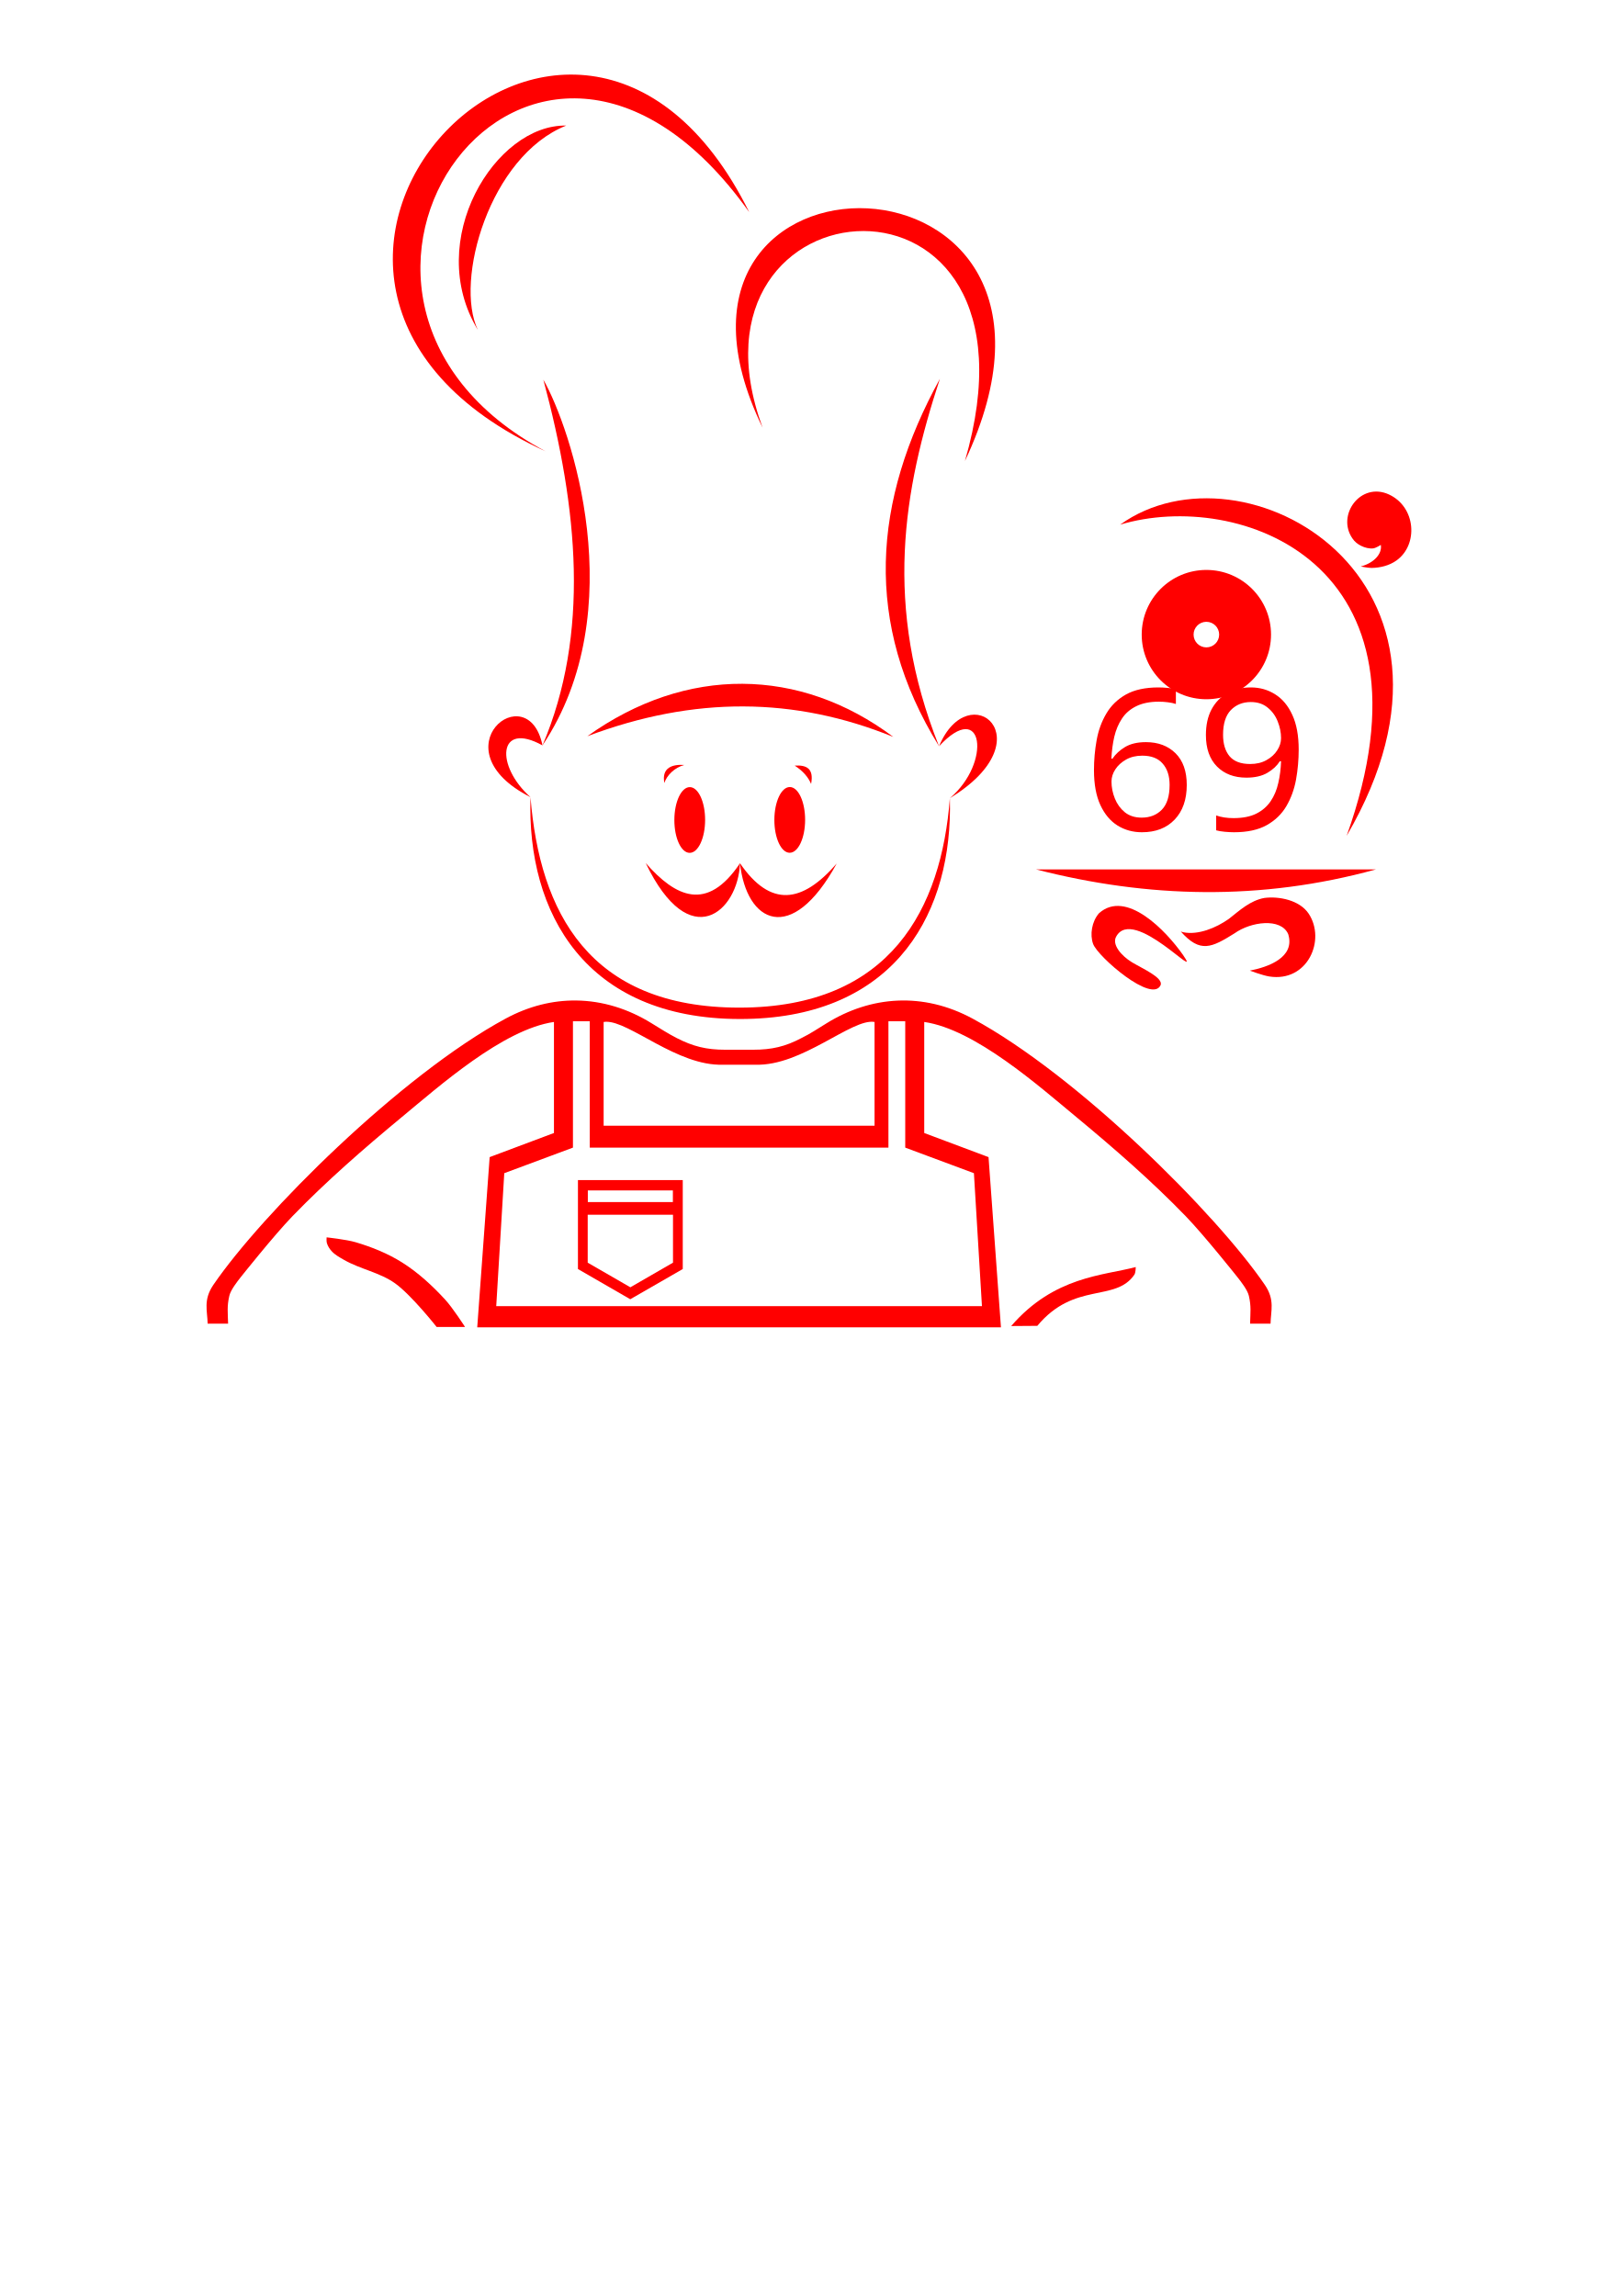
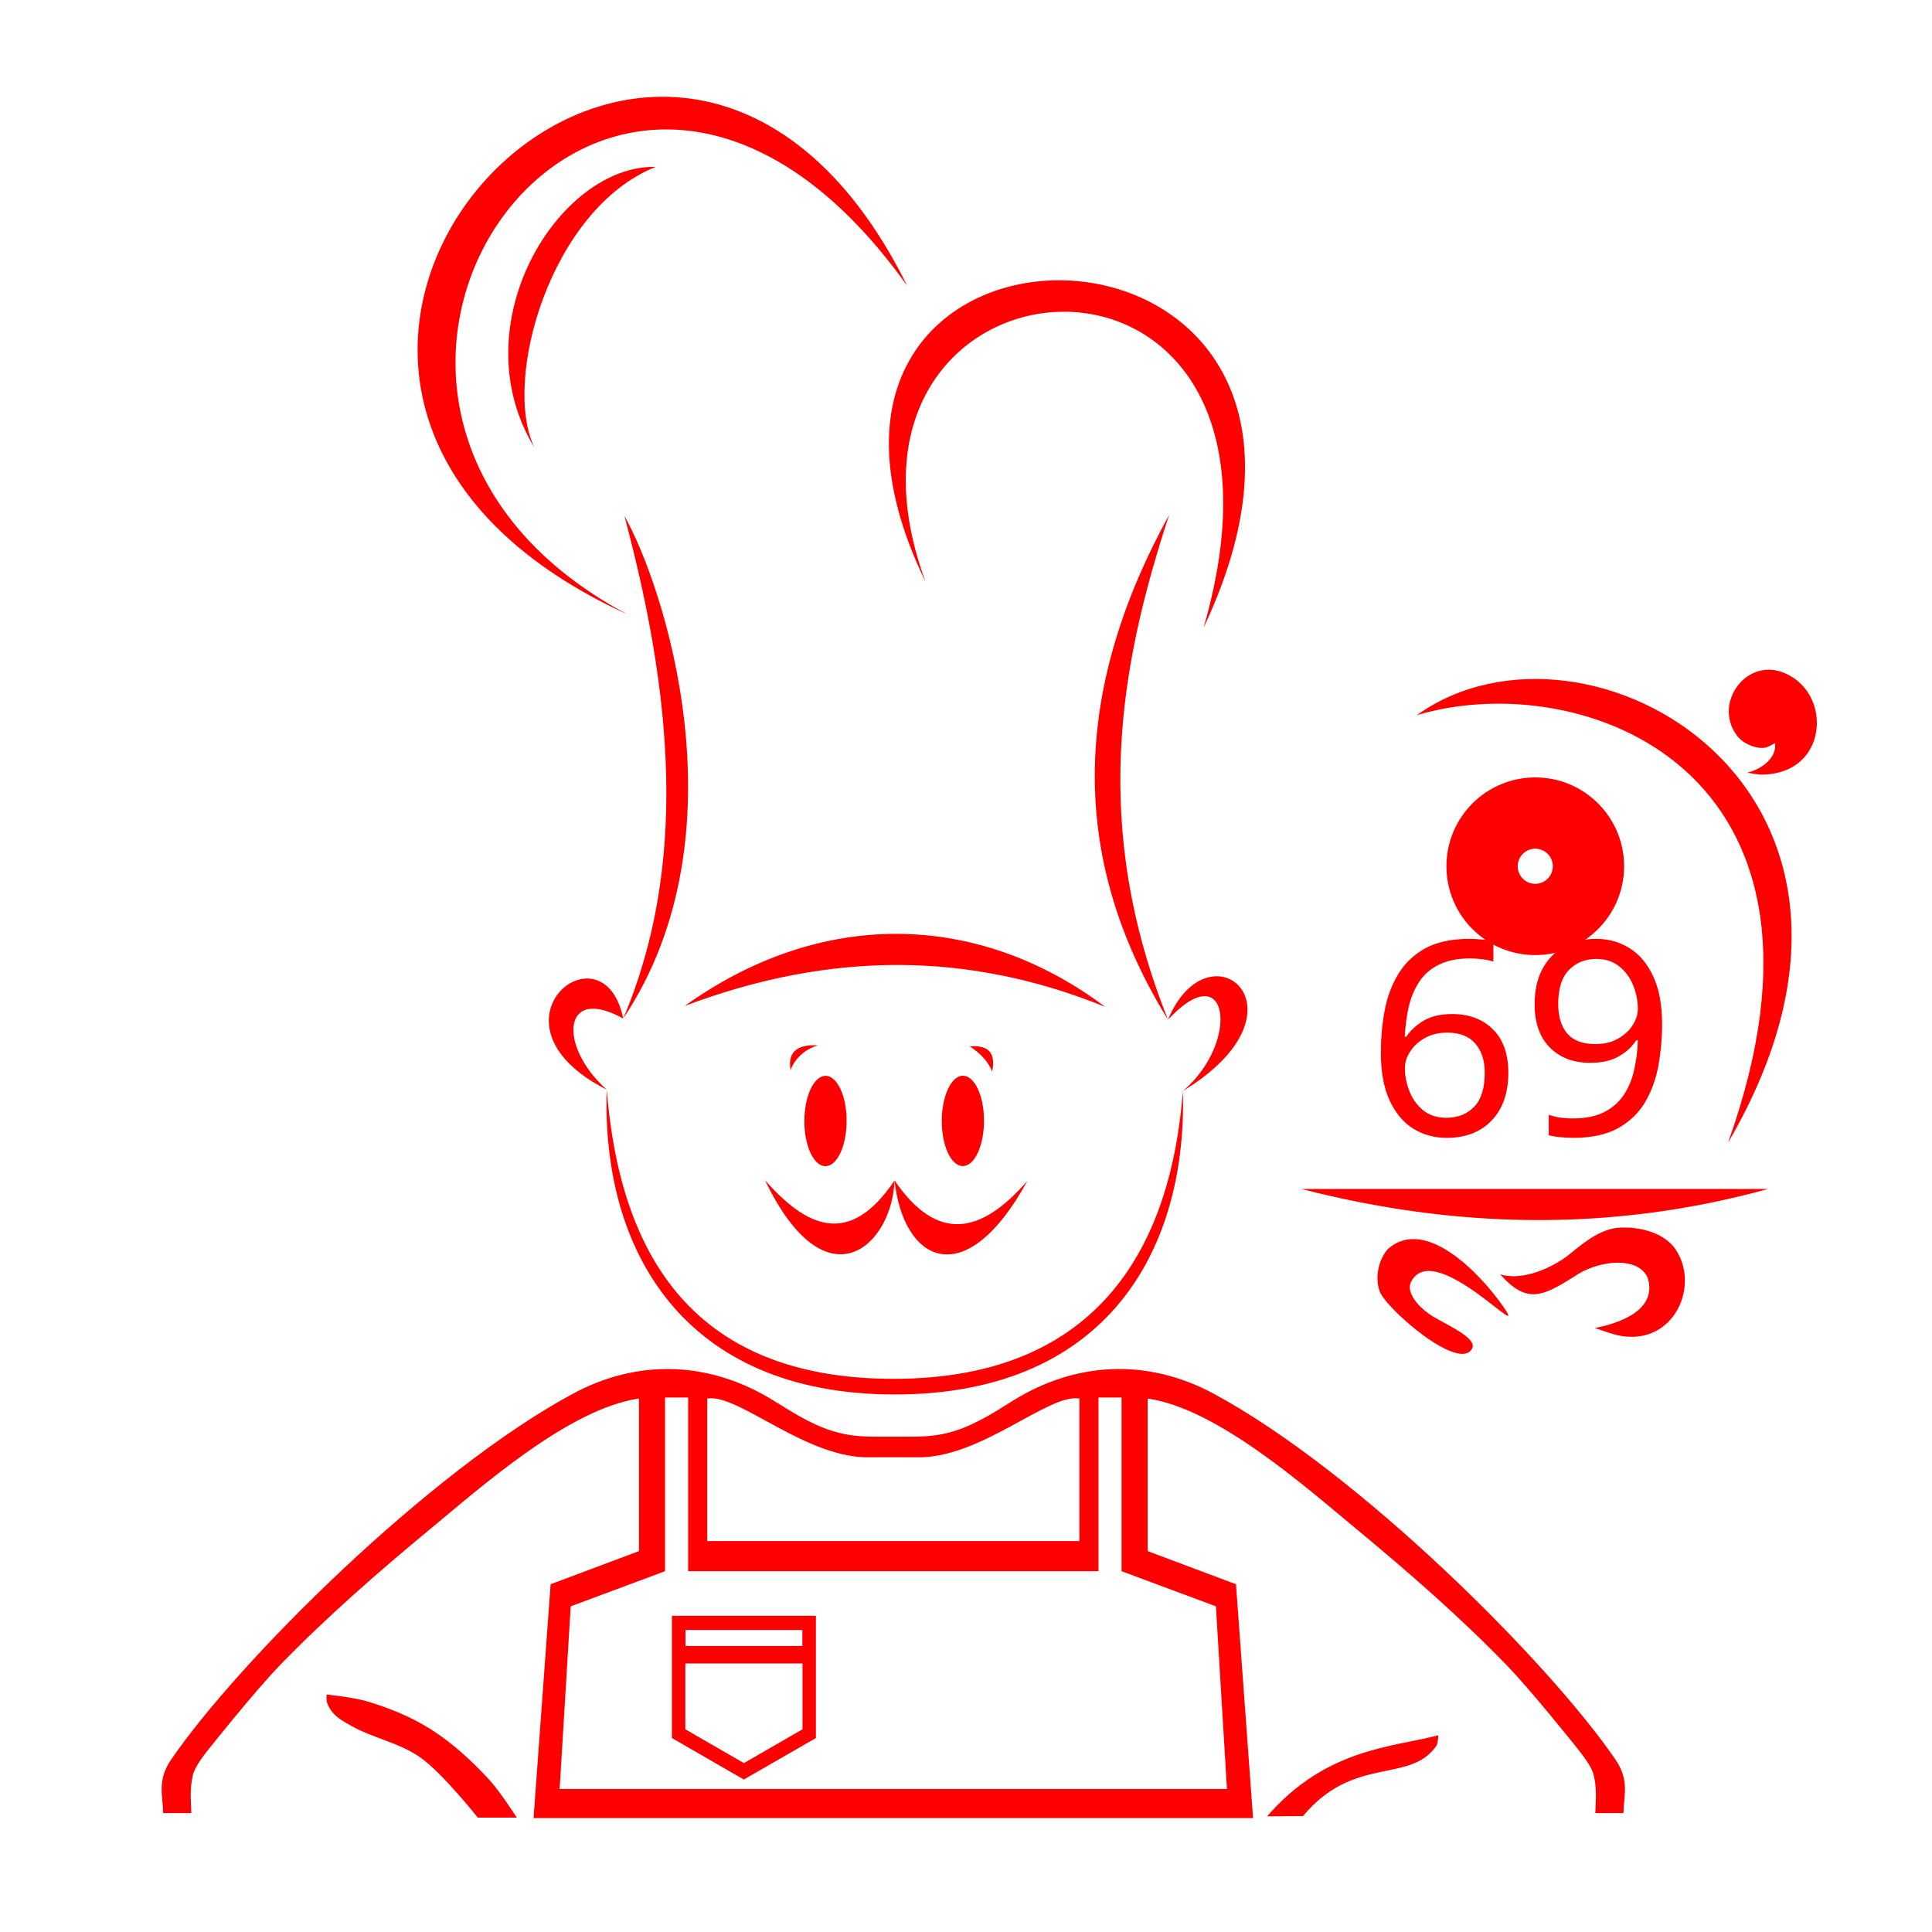
- <svg xmlns="http://www.w3.org/2000/svg" width="210mm" height="297mm" viewBox="0 0 210 297" version="1.1" id="svg8">
+ <svg xmlns="http://www.w3.org/2000/svg" width="256mm" height="256mm" viewBox="0 0 256 256" version="1.1" id="svg8">
  <defs id="defs2" />
  <g style="display:inline" id="g1322">
-     <g transform="translate(-200.4063,3.042804)" id="g1270" style="fill:#ff0000;stroke-width:0.4;stroke-miterlimit:4;stroke-dasharray:none">
+     <g transform="matrix(1.407525,0,0,1.407525,-298.2545,3.526223)" id="g1270" style="fill:#ff0000;stroke-width:0.4;stroke-miterlimit:4;stroke-dasharray:none">
      <text xml:space="preserve" style="font-style:normal;font-variant:normal;font-weight:normal;font-stretch:normal;font-size:25.526px;line-height:1.25;font-family:'Cooper Black';-inkscape-font-specification:'Cooper Black, ';fill:#ff0000;fill-opacity:1;stroke:none;stroke-width:0.4;stroke-miterlimit:4;stroke-dasharray:none;stroke-opacity:1" x="340.49" y="104.364" id="text1256">
-         <tspan id="tspan1254" x="340.49" y="104.364" style="font-style:normal;font-variant:normal;font-weight:normal;font-stretch:normal;font-family:'Cooper Black';-inkscape-font-specification:'Cooper Black, ';fill:#ff0000;fill-opacity:1;stroke:none;stroke-width:0.4;stroke-miterlimit:4;stroke-dasharray:none;stroke-opacity:1">69</tspan>
+         <tspan id="tspan1254" x="340.49" y="104.364" style="font-style:normal;font-variant:normal;font-weight:normal;font-stretch:normal;font-family:'Cooper*';-inkscape-font-specification:'Cooper*';fill:#ff0000;fill-opacity:1;stroke:none;stroke-width:0.4;stroke-miterlimit:4;stroke-dasharray:none;stroke-opacity:1">69</tspan>
      </text>
      <path id="path1258" style="fill:#ff0000;fill-opacity:1;stroke:none;stroke-width:0.4;stroke-miterlimit:4;stroke-dasharray:none;stroke-opacity:1" d="m 356.429,70.682 a 8.363,8.363 0 0 0 -8.361,8.363 8.363,8.363 0 0 0 8.363,8.362 8.363,8.363 0 0 0 8.363,-8.362 8.363,8.363 0 0 0 -8.363,-8.363 8.363,8.363 0 0 0 -0.002,0 z m -0.037,6.709 a 1.654,1.654 0 0 1 0.039,0 1.654,1.654 0 0 1 1.654,1.654 1.654,1.654 0 0 1 -1.654,1.654 1.654,1.654 0 0 1 -1.654,-1.654 1.654,1.654 0 0 1 1.615,-1.654 z" />
      <path style="fill:#ff0000;fill-opacity:1;stroke:none;stroke-width:0.4;stroke-linecap:butt;stroke-linejoin:miter;stroke-miterlimit:4;stroke-dasharray:none;stroke-opacity:1" d="m 334.414,109.424 c 14.408,3.704 29.028,4.104 43.94,0 z" id="path1260" />
      <path style="fill:#ff0000;fill-opacity:1;stroke:none;stroke-width:0.4;stroke-linecap:butt;stroke-linejoin:miter;stroke-miterlimit:4;stroke-dasharray:none;stroke-opacity:1" d="m 353.408,120.48 c -2.206,-3.148 -7.359,-8.527 -10.867,-5.386 -0.931,1.071 -1.197,2.769 -0.756,3.969 0.61,1.662 7.697,7.804 8.743,5.291 0.277,-0.958 -2.337,-2.09 -3.734,-2.929 -1.372,-0.844 -2.585,-2.268 -2.041,-3.288 2.2,-4.13 11.323,6.225 8.656,2.343 z" id="path1262" />
      <path style="fill:#ff0000;fill-opacity:1;stroke:none;stroke-width:0.4;stroke-linecap:butt;stroke-linejoin:miter;stroke-miterlimit:4;stroke-dasharray:none;stroke-opacity:1" d="m 353.124,117.456 c 2.516,2.835 3.987,2.08 6.945,0.236 2.113,-1.518 6.006,-2.041 6.945,0.095 0.94,3.03 -2.625,4.272 -4.961,4.725 0,0 1.643,0.618 2.504,0.756 4.962,0.789 7.37,-4.715 5.103,-8.126 -1.162,-1.75 -3.832,-2.273 -5.717,-2.032 -1.846,0.329 -3.256,1.652 -4.583,2.693 -1.699,1.212 -4.012,2.13 -5.906,1.748 -0.111,-0.027 -0.331,-0.095 -0.331,-0.095 z" id="path1264" />
      <path style="fill:#ff0000;fill-opacity:1;stroke:none;stroke-width:0.4;stroke-linecap:butt;stroke-linejoin:miter;stroke-miterlimit:4;stroke-dasharray:none;stroke-opacity:1" d="M 345.281,64.823 C 361.197,53.376 394.035,71.752 374.574,105.077 387.307,69.583 360.52,60.238 345.281,64.823 Z" id="path1266" />
      <path style="fill:#ff0000;fill-opacity:1;stroke:none;stroke-width:0.4;stroke-linecap:butt;stroke-linejoin:miter;stroke-miterlimit:4;stroke-dasharray:none;stroke-opacity:1" d="m 378.992,67.445 c 0,0 -0.631,0.41 -0.992,0.449 -0.528,0.057 -1.082,-0.096 -1.559,-0.331 -0.436,-0.214 -0.844,-0.539 -1.11,-0.945 -2.122,-3.025 1.067,-7.396 4.725,-5.693 3.488,1.624 3.809,6.491 0.969,8.528 -0.948,0.68 -2.129,0.951 -3.213,0.969 -0.477,0.007 -1.417,-0.189 -1.417,-0.189 1.633,-0.418 2.795,-1.584 2.599,-2.788 z" id="path1268" />
    </g>
-     <g id="g958">
+     <g id="g958" transform="matrix(1.407525,0,0,1.407525,-16.17758,-0.7565995)">
      <path id="path1274" style="fill:#ff0000;fill-opacity:1;stroke:none;stroke-width:0.4;stroke-linecap:butt;stroke-linejoin:miter;stroke-miterlimit:4;stroke-dasharray:none;stroke-opacity:1" d="M 115.536,95.324 C 103.456,86.273 88.744,86.083 75.964,95.232 89.793,90.027 102.769,90.138 115.536,95.324 Z" />
      <path style="fill:#ff0000;fill-opacity:1;stroke:none;stroke-width:0.4;stroke-linecap:butt;stroke-linejoin:miter;stroke-miterlimit:4;stroke-dasharray:none;stroke-opacity:1" d="m 102.781,99.037 c 1.492,-0.097 2.512,0.339 2.121,2.367 -0.361,-0.846 -1.004,-1.645 -2.121,-2.367 z" id="path1276" />
      <path id="path1278" style="fill:#ff0000;fill-opacity:1;stroke:none;stroke-width:0.4;stroke-linecap:butt;stroke-linejoin:miter;stroke-miterlimit:4;stroke-dasharray:none;stroke-opacity:1" d="m 122.867,104.65 c 0.003,-0.468 -0.002,-0.937 -0.016,-1.406 -1.088,14.233 -7.616,27.077 -27.183,27.098 -19.525,0.021 -25.866,-12.408 -27.056,-27.225 -0.498,15 7.134,28.668 27.053,28.697 19.296,0.028 27.119,-12.664 27.202,-27.164 z" />
      <path id="path1280" d="m 88.504,98.953 c -1.492,-0.104 -2.962,0.303 -2.58,2.333 0.314,-0.998 1.331,-2.007 2.58,-2.333 z" style="fill:#ff0000;fill-opacity:1;stroke:none;stroke-width:0.4;stroke-linecap:butt;stroke-linejoin:miter;stroke-miterlimit:4;stroke-dasharray:none;stroke-opacity:1" />
      <path style="fill:#ff0000;fill-opacity:1;stroke:none;stroke-width:0.4;stroke-linecap:butt;stroke-linejoin:miter;stroke-miterlimit:4;stroke-dasharray:none;stroke-opacity:1" d="m 121.45,96.532 c 3.857,-9.271 13.914,-0.913 1.402,6.712 5.435,-4.607 4.336,-12.909 -1.402,-6.712 z" id="path1282" />
      <path style="fill:#ff0000;fill-opacity:1;stroke:none;stroke-width:0.4;stroke-linecap:butt;stroke-linejoin:miter;stroke-miterlimit:4;stroke-dasharray:none;stroke-opacity:1" d="m 121.45,96.532 c -9.835,-15.934 -8.557,-31.766 0.111,-47.53 -4.726,14.366 -7.35,29.394 -0.111,47.53 z" id="path1284" />
      <path style="fill:#ff0000;fill-opacity:1;stroke:none;stroke-width:0.4;stroke-linecap:butt;stroke-linejoin:miter;stroke-miterlimit:4;stroke-dasharray:none;stroke-opacity:1" d="M 98.631,55.326 C 79.809,16.533 144.916,17.018 124.796,59.64 136.721,18.611 86.644,22.76 98.631,55.326 Z" id="path1286" />
      <path style="fill:#ff0000;fill-opacity:1;stroke:none;stroke-width:0.4;stroke-linecap:butt;stroke-linejoin:miter;stroke-miterlimit:4;stroke-dasharray:none;stroke-opacity:1" d="M 96.901,27.446 C 68.677,-12.125 33.08,38.405 70.559,58.379 22.623,36.432 74.138,-18.482 96.901,27.446 Z" id="path1288" />
      <path style="fill:#ff0000;fill-opacity:1;stroke:none;stroke-width:0.4;stroke-linecap:butt;stroke-linejoin:miter;stroke-miterlimit:4;stroke-dasharray:none;stroke-opacity:1" d="M 73.224,16.247 C 63.334,20.193 58.739,36.297 61.804,42.68 54.781,31.098 64.097,16.049 73.224,16.247 Z" id="path1290" />
      <path style="fill:#ff0000;fill-opacity:1;stroke:none;stroke-width:0.4;stroke-linecap:butt;stroke-linejoin:miter;stroke-miterlimit:4;stroke-dasharray:none;stroke-opacity:1" d="m 70.164,96.421 c -5.79,-3.209 -6.119,2.64 -1.552,6.697 -12.23,-6.212 -0.326,-15.849 1.552,-6.697 z" id="path1292" />
      <path style="fill:#ff0000;fill-opacity:1;stroke:none;stroke-width:0.4;stroke-linecap:butt;stroke-linejoin:miter;stroke-miterlimit:4;stroke-dasharray:none;stroke-opacity:1" d="m 70.164,96.421 c 11.677,-17.503 3.647,-41.13 0.11,-47.307 4.505,16.764 6.021,32.873 -0.11,47.307 z" id="path1294" />
      <path id="path1296" d="m 108.22,111.697 c -5.868,10.718 -11.691,7.651 -12.513,-0.029 -0.238,6.219 -6.471,11.897 -12.197,-0.029 3.871,4.398 7.927,6.397 12.197,0.029 3.947,5.762 8.033,5.192 12.513,0.029 z" style="fill:#ff0000;fill-opacity:1;stroke:none;stroke-width:0.4;stroke-linecap:butt;stroke-linejoin:miter;stroke-miterlimit:4;stroke-dasharray:none;stroke-opacity:1" />
      <ellipse transform="matrix(-0.00218267,0.9999976,-0.9999969,-0.00249439,0,0)" ry="1.989" rx="4.252" cy="-89.438" cx="105.847" id="ellipse1298" style="fill:#ff0000;fill-opacity:1;stroke:none;stroke-width:0.4;stroke-miterlimit:4;stroke-dasharray:none;stroke-opacity:1" />
      <ellipse style="fill:#ff0000;fill-opacity:1;stroke:none;stroke-width:0.4;stroke-miterlimit:4;stroke-dasharray:none;stroke-opacity:1" id="ellipse1300" cx="105.804" cy="-102.372" rx="4.252" ry="1.989" transform="matrix(-0.00218266,0.9999976,-0.9999969,-0.00249439,0,0)" />
    </g>
-     <g id="g928">
+     <g id="g928" transform="matrix(1.407525,0,0,1.407525,-16.17758,-0.7565995)">
      <g id="g1312" style="fill:#ff0000;fill-opacity:1;stroke:#000000;stroke-width:0.4;stroke-miterlimit:4;stroke-dasharray:none;stroke-opacity:1" transform="translate(-212.8006,-101.2976)">
        <path id="path1310" style="fill:#ff0000;fill-opacity:1;stroke:none;stroke-width:0;stroke-linecap:butt;stroke-linejoin:miter;stroke-miterlimit:4;stroke-dasharray:none;stroke-opacity:1" d="m 281.566,489.145 c -11.401,-0.115 -23.037,2.71 -34.369,8.83 -51.381,27.748 -119.187,95.454 -142.91,130.205 -5.03,7.369 -2.893,12.722 -2.787,18.963 h 10 c -0.135,-5.515 -0.61,-8.418 0.609,-13.65 0.66,-2.83 3.821,-6.89 5.631,-9.164 0,0 16.163,-20.36 25.188,-29.686 16.762,-17.322 35.013,-33.19 53.572,-48.57 17.927,-14.794 49.33,-42.827 74.285,-46.43 v 54.285 l -31.428,11.787 -6.072,83.213 h 135.643 120.357 l -6.07,-83.213 -31.43,-11.787 v -54.285 c 24.955,3.602 56.36,31.636 74.287,46.43 18.559,15.38 36.809,31.248 53.57,48.57 9.024,9.326 25.188,29.686 25.188,29.686 1.81,2.274 4.971,6.334 5.631,9.164 1.219,5.232 0.747,8.135 0.611,13.65 h 10 c 0.105,-6.241 2.243,-11.594 -2.787,-18.963 -23.723,-34.751 -91.531,-102.457 -142.912,-130.205 -24.176,-13.056 -49.732,-11.12 -71.445,2.383 -4.005,2.451 -7.917,5.094 -12.143,7.143 -7.921,4.19 -14.591,5.718 -23.57,5.715 h -13.857 c -8.979,0.003 -15.601,-1.621 -23.572,-5.715 -4.177,-2.145 -8.137,-4.691 -12.143,-7.143 -11.535,-7.173 -24.155,-11.082 -37.076,-11.213 z m -1.496,10.141 h 8.215 v 61.787 h 146 V 499.285 H 442.5 v 61.787 l 33.572,12.5 3.928,65 H 353.285 242.57 l 3.93,-65 33.57,-12.5 z m 16.076,0.25 c 11.502,-0.377 35.046,21.784 57.229,21 h 15.822 c 22.898,0.81 47.246,-22.831 58.303,-20.893 v 50.715 H 295.07 v -50.715 c 0.346,-0.061 0.705,-0.095 1.076,-0.107 z" transform="matrix(0.2645833,0,0,0.2645833,212.8006,101.2976)" />
      </g>
      <path id="path1314" style="fill:#ff0000;fill-opacity:1;stroke:none;stroke-width:0.4;stroke-linecap:butt;stroke-linejoin:miter;stroke-miterlimit:4;stroke-dasharray:none;stroke-opacity:1" d="m 74.748,152.65 v 11.507 l 6.767,3.907 6.789,-3.908 v -11.506 z m 1.278,1.337 h 11 v 1.503 h -11 z m -0.016,3.149 H 87.042 v 6.197 l -5.516,3.185 -5.516,-3.185 z" />
      <path style="fill:#ff0000;fill-opacity:1;stroke:none;stroke-width:0.4;stroke-linecap:butt;stroke-linejoin:miter;stroke-miterlimit:4;stroke-dasharray:none;stroke-opacity:1" d="m 130.78,171.53 3.378,-0.024 c 4.801,-5.781 10.105,-3.005 12.568,-6.638 0.163,-0.284 0.165,-0.969 0.165,-0.969 -4.195,1.116 -10.541,1.183 -16.111,7.63 z" id="path1316" />
      <path style="fill:#ff0000;fill-opacity:1;stroke:none;stroke-width:0.4;stroke-linecap:butt;stroke-linejoin:miter;stroke-miterlimit:4;stroke-dasharray:none;stroke-opacity:1" d="m 60.148,171.651 h -3.675 c 0,0 -3.264,-4.135 -5.379,-5.646 -1.975,-1.41 -4.511,-1.831 -6.615,-3.04 -0.555,-0.319 -1.136,-0.633 -1.57,-1.102 -0.282,-0.304 -0.516,-0.672 -0.635,-1.069 -0.07,-0.235 -0.033,-0.735 -0.033,-0.735 0,0 2.552,0.271 3.775,0.635 2.084,0.619 4.139,1.449 5.98,2.606 2.079,1.307 3.917,3.004 5.579,4.811 0.988,1.074 2.572,3.541 2.572,3.541 z" id="path1318" />
    </g>
  </g>
  <g id="g1562" style="display:none">
    <g id="g1518" transform="translate(-200.4063,3.042804)" style="fill:none;stroke:#000000;stroke-width:0.4;stroke-miterlimit:4;stroke-dasharray:none;stroke-opacity:1">
      <g id="g1516" style="fill:none;stroke:#000000;stroke-width:0.4;stroke-miterlimit:4;stroke-dasharray:none;stroke-opacity:1">
        <text xml:space="preserve" style="font-style:normal;font-variant:normal;font-weight:normal;font-stretch:normal;font-size:25.526px;line-height:1.25;font-family:'Cooper Black';-inkscape-font-specification:'Cooper Black, ';fill:none;fill-opacity:1;stroke:#000000;stroke-width:0.4;stroke-miterlimit:4;stroke-dasharray:none;stroke-opacity:1" x="340.49" y="104.364" id="text1502">
          <tspan id="tspan1500" x="340.49" y="104.364" style="font-style:normal;font-variant:normal;font-weight:normal;font-stretch:normal;font-family:'Cooper Black';-inkscape-font-specification:'Cooper Black, ';fill:none;fill-opacity:1;stroke:#000000;stroke-width:0.4;stroke-miterlimit:4;stroke-dasharray:none;stroke-opacity:1">69</tspan>
        </text>
        <path id="path1504" style="fill:none;fill-opacity:1;stroke:#000000;stroke-width:0.4;stroke-miterlimit:4;stroke-dasharray:none;stroke-opacity:1" d="m 356.429,70.682 a 8.363,8.363 0 0 0 -8.361,8.363 8.363,8.363 0 0 0 8.363,8.362 8.363,8.363 0 0 0 8.363,-8.362 8.363,8.363 0 0 0 -8.363,-8.363 8.363,8.363 0 0 0 -0.002,0 z m -0.037,6.709 a 1.654,1.654 0 0 1 0.039,0 1.654,1.654 0 0 1 1.654,1.654 1.654,1.654 0 0 1 -1.654,1.654 1.654,1.654 0 0 1 -1.654,-1.654 1.654,1.654 0 0 1 1.615,-1.654 z" />
        <path style="fill:none;fill-opacity:1;stroke:#000000;stroke-width:0.4;stroke-linecap:butt;stroke-linejoin:miter;stroke-miterlimit:4;stroke-dasharray:none;stroke-opacity:1" d="m 334.414,109.424 c 14.408,3.704 29.028,4.104 43.94,0 z" id="path1506" />
        <path style="fill:none;fill-opacity:1;stroke:#000000;stroke-width:0.4;stroke-linecap:butt;stroke-linejoin:miter;stroke-miterlimit:4;stroke-dasharray:none;stroke-opacity:1" d="m 353.408,120.48 c -2.206,-3.148 -7.359,-8.527 -10.867,-5.386 -0.931,1.071 -1.197,2.769 -0.756,3.969 0.61,1.662 7.697,7.804 8.743,5.291 0.277,-0.958 -2.337,-2.09 -3.734,-2.929 -1.372,-0.844 -2.585,-2.268 -2.041,-3.288 2.2,-4.13 11.323,6.225 8.656,2.343 z" id="path1508" />
        <path style="fill:none;fill-opacity:1;stroke:#000000;stroke-width:0.4;stroke-linecap:butt;stroke-linejoin:miter;stroke-miterlimit:4;stroke-dasharray:none;stroke-opacity:1" d="m 353.124,117.456 c 2.516,2.835 3.987,2.08 6.945,0.236 2.113,-1.518 6.006,-2.041 6.945,0.095 0.94,3.03 -2.625,4.272 -4.961,4.725 0,0 1.643,0.618 2.504,0.756 4.962,0.789 7.37,-4.715 5.103,-8.126 -1.162,-1.75 -3.832,-2.273 -5.717,-2.032 -1.846,0.329 -3.256,1.652 -4.583,2.693 -1.699,1.212 -4.012,2.13 -5.906,1.748 -0.111,-0.027 -0.331,-0.095 -0.331,-0.095 z" id="path1510" />
        <path style="fill:none;fill-opacity:1;stroke:#000000;stroke-width:0.4;stroke-linecap:butt;stroke-linejoin:miter;stroke-miterlimit:4;stroke-dasharray:none;stroke-opacity:1" d="M 345.281,64.823 C 361.197,53.376 394.035,71.752 374.574,105.077 387.307,69.583 360.52,60.238 345.281,64.823 Z" id="path1512" />
        <path style="fill:none;fill-opacity:1;stroke:#000000;stroke-width:0.4;stroke-linecap:butt;stroke-linejoin:miter;stroke-miterlimit:4;stroke-dasharray:none;stroke-opacity:1" d="m 378.992,67.445 c 0,0 -0.631,0.41 -0.992,0.449 -0.528,0.057 -1.082,-0.096 -1.559,-0.331 -0.436,-0.214 -0.844,-0.539 -1.11,-0.945 -2.122,-3.025 1.067,-7.396 4.725,-5.693 3.488,1.624 3.809,6.491 0.969,8.528 -0.948,0.68 -2.129,0.951 -3.213,0.969 -0.477,0.007 -1.417,-0.189 -1.417,-0.189 1.633,-0.418 2.795,-1.584 2.599,-2.788 z" id="path1514" />
      </g>
    </g>
    <g id="g1548" transform="rotate(90.13369,253.4495,19.41827)" style="fill:#ff6600;stroke-width:0.4;stroke-miterlimit:4;stroke-dasharray:none">
      <path transform="scale(0.2645833)" d="m 1246.023,593.969 c -34.103,45.736 -34.693,101.341 0,149.562 -19.793,-52.22 -19.489,-101.264 0,-149.562 z" style="fill:none;fill-opacity:1;stroke:#000000;stroke-width:1.512;stroke-linecap:butt;stroke-linejoin:miter;stroke-miterlimit:4;stroke-dasharray:none;stroke-opacity:1" id="path1520" />
      <path id="path1522" d="m 333.42,169.9 c -0.101,-1.492 0.334,-2.513 2.362,-2.126 -0.845,0.363 -1.643,1.008 -2.362,2.126 z" style="fill:none;fill-opacity:1;stroke:#000000;stroke-width:0.4;stroke-linecap:butt;stroke-linejoin:miter;stroke-miterlimit:4;stroke-dasharray:none;stroke-opacity:1" />
      <path transform="scale(0.2645833)" d="m 1281.207,566.178 c -1.769,-0.006 -3.541,0.018 -5.314,0.072 53.804,3.985 102.403,28.547 102.657,102.5 0.253,73.795 -46.667,97.87 -102.657,102.5 56.698,1.749 108.288,-27.217 108.223,-102.5 -0.064,-72.928 -48.102,-102.384 -102.908,-102.572 z" style="fill:none;fill-opacity:1;stroke:#000000;stroke-width:1.512;stroke-linecap:butt;stroke-linejoin:miter;stroke-miterlimit:4;stroke-dasharray:none;stroke-opacity:1" id="path1524" />
      <path style="fill:none;fill-opacity:1;stroke:#000000;stroke-width:0.4;stroke-linecap:butt;stroke-linejoin:miter;stroke-miterlimit:4;stroke-dasharray:none;stroke-opacity:1" d="m 333.369,184.178 c -0.101,1.492 0.31,2.962 2.339,2.575 -0.999,-0.312 -2.01,-1.327 -2.339,-2.575 z" id="path1526" />
      <path id="path1528" d="m 330.871,151.238 c -9.28,-3.835 -0.946,-13.912 6.709,-1.417 -4.62,-5.425 -12.919,-4.306 -6.709,1.417 z" style="fill:none;fill-opacity:1;stroke:#000000;stroke-width:0.4;stroke-linecap:butt;stroke-linejoin:miter;stroke-miterlimit:4;stroke-dasharray:none;stroke-opacity:1" />
      <path id="path1530" d="m 330.871,151.238 c -15.911,9.872 -31.746,8.631 -47.53,0 14.377,4.692 29.412,7.282 47.53,0 z" style="fill:none;fill-opacity:1;stroke:#000000;stroke-width:0.4;stroke-linecap:butt;stroke-linejoin:miter;stroke-miterlimit:4;stroke-dasharray:none;stroke-opacity:1" />
      <path id="path1532" d="m 289.719,174.153 c -38.749,18.913 -38.416,-46.195 4.252,-26.175 -41.057,-11.829 -36.79,38.238 -4.252,26.175 z" style="fill:none;fill-opacity:1;stroke:#000000;stroke-width:0.4;stroke-linecap:butt;stroke-linejoin:miter;stroke-miterlimit:4;stroke-dasharray:none;stroke-opacity:1" />
      <path id="path1534" d="m 261.843,175.948 c -39.506,28.316 11.107,63.795 30.994,26.269 -21.835,47.988 -76.869,-3.4 -30.994,-26.269 z" style="fill:none;fill-opacity:1;stroke:#000000;stroke-width:0.4;stroke-linecap:butt;stroke-linejoin:miter;stroke-miterlimit:4;stroke-dasharray:none;stroke-opacity:1" />
      <path id="path1536" d="m 250.699,199.65 c 3.969,9.881 20.083,14.439 26.46,11.359 -11.566,7.05 -26.637,-2.231 -26.46,-11.359 z" style="fill:none;fill-opacity:1;stroke:#000000;stroke-width:0.4;stroke-linecap:butt;stroke-linejoin:miter;stroke-miterlimit:4;stroke-dasharray:none;stroke-opacity:1" />
      <path id="path1538" d="m 330.88,202.523 c -3.195,5.797 2.654,6.113 6.7,1.536 -6.183,12.244 -15.848,0.363 -6.7,-1.536 z" style="fill:none;fill-opacity:1;stroke:#000000;stroke-width:0.4;stroke-linecap:butt;stroke-linejoin:miter;stroke-miterlimit:4;stroke-dasharray:none;stroke-opacity:1" />
      <path id="path1540" d="m 330.88,202.523 c -17.531,-11.636 -41.138,-3.551 -47.307,0 16.754,-4.545 32.859,-6.098 47.307,0 z" style="fill:none;fill-opacity:1;stroke:#000000;stroke-width:0.4;stroke-linecap:butt;stroke-linejoin:miter;stroke-miterlimit:4;stroke-dasharray:none;stroke-opacity:1" />
      <path style="fill:none;fill-opacity:1;stroke:#000000;stroke-width:0.4;stroke-linecap:butt;stroke-linejoin:miter;stroke-miterlimit:4;stroke-dasharray:none;stroke-opacity:1" d="m 346.067,164.432 c 10.732,5.843 7.679,11.673 0,12.513 6.22,0.223 11.912,6.443 0,12.197 4.389,-3.881 6.379,-7.942 0,-12.197 5.753,-3.96 5.173,-8.045 0,-12.513 z" id="path1542" />
      <ellipse style="fill:none;fill-opacity:1;stroke:#000000;stroke-width:0.4;stroke-miterlimit:4;stroke-dasharray:none;stroke-opacity:1" id="ellipse1544" cx="340.513" cy="183.51" rx="4.252" ry="1.989" transform="matrix(1,-1.5066392e-4,-1.6106378e-4,1,0,0)" />
      <ellipse transform="matrix(1,-1.5066895e-4,-1.6106191e-4,1,0,0)" ry="1.989" rx="4.252" cy="170.576" cx="340.471" id="ellipse1546" style="fill:none;fill-opacity:1;stroke:#000000;stroke-width:0.4;stroke-miterlimit:4;stroke-dasharray:none;stroke-opacity:1" />
    </g>
    <g id="g1560" transform="translate(-212.8006,-101.2976)" style="fill:none;stroke:#000000;stroke-width:0.5;stroke-miterlimit:4;stroke-dasharray:none;stroke-opacity:1">
      <g style="fill:none;fill-opacity:1;stroke:#000100;stroke-width:0.5;stroke-miterlimit:4;stroke-dasharray:none;stroke-opacity:1" id="g1552">
        <path transform="matrix(0.2645833,0,0,0.2645833,212.8006,101.2976)" d="m 281.566,489.145 c -11.401,-0.115 -23.037,2.71 -34.369,8.83 -51.381,27.748 -119.187,95.454 -142.91,130.205 -5.03,7.369 -2.893,12.722 -2.787,18.963 h 10 c -0.135,-5.515 -0.61,-8.418 0.609,-13.65 0.66,-2.83 3.821,-6.89 5.631,-9.164 0,0 16.163,-20.36 25.188,-29.686 16.762,-17.322 35.013,-33.19 53.572,-48.57 17.927,-14.794 49.33,-42.827 74.285,-46.43 v 54.285 l -31.428,11.787 -6.072,83.213 h 135.643 120.357 l -6.07,-83.213 -31.43,-11.787 v -54.285 c 24.955,3.602 56.36,31.636 74.287,46.43 18.559,15.38 36.809,31.248 53.57,48.57 9.024,9.326 25.188,29.686 25.188,29.686 1.81,2.274 4.971,6.334 5.631,9.164 1.219,5.232 0.747,8.135 0.611,13.65 h 10 c 0.105,-6.241 2.243,-11.594 -2.787,-18.963 -23.723,-34.751 -91.531,-102.457 -142.912,-130.205 -24.176,-13.056 -49.732,-11.12 -71.445,2.383 -4.005,2.451 -7.917,5.094 -12.143,7.143 -7.921,4.19 -14.591,5.718 -23.57,5.715 h -13.857 c -8.979,0.003 -15.601,-1.621 -23.572,-5.715 -4.177,-2.145 -8.137,-4.691 -12.143,-7.143 -11.535,-7.173 -24.155,-11.082 -37.076,-11.213 z m -1.496,10.141 h 8.215 v 61.787 h 146 V 499.285 H 442.5 v 61.787 l 33.572,12.5 3.928,65 H 353.285 242.57 l 3.93,-65 33.57,-12.5 z m 16.076,0.25 c 11.502,-0.377 35.046,21.784 57.229,21 h 15.822 c 22.898,0.81 47.246,-22.831 58.303,-20.893 v 50.715 H 295.07 v -50.715 c 0.346,-0.061 0.705,-0.095 1.076,-0.107 z" style="fill:none;fill-opacity:1;stroke:#000100;stroke-width:1.89;stroke-linecap:butt;stroke-linejoin:miter;stroke-miterlimit:4;stroke-dasharray:none;stroke-opacity:1" id="path1550" />
      </g>
      <path transform="scale(0.2645833)" d="m 1086.797,959.801 v 43.49 l 25.574,14.768 25.66,-14.77 v -43.488 z m 4.83,5.053 h 41.574 v 5.682 h -41.574 z m -0.062,11.9 h 41.699 v 23.422 l -20.85,12.039 -20.85,-12.039 z" style="fill:none;fill-opacity:1;stroke:#000000;stroke-width:1.89;stroke-linecap:butt;stroke-linejoin:miter;stroke-miterlimit:4;stroke-dasharray:none;stroke-opacity:1" id="path1554" />
      <path id="path1556" d="m 343.58,272.828 3.378,-0.024 c 4.801,-5.781 10.105,-3.005 12.568,-6.638 0.163,-0.284 0.165,-0.969 0.165,-0.969 -4.195,1.116 -10.541,1.183 -16.111,7.63 z" style="fill:none;fill-opacity:1;stroke:#000000;stroke-width:0.5;stroke-linecap:butt;stroke-linejoin:miter;stroke-miterlimit:4;stroke-dasharray:none;stroke-opacity:1" />
      <path id="path1558" d="m 272.949,272.949 h -3.675 c 0,0 -3.264,-4.135 -5.379,-5.646 -1.975,-1.41 -4.511,-1.831 -6.615,-3.04 -0.555,-0.319 -1.136,-0.633 -1.57,-1.102 -0.282,-0.304 -0.516,-0.672 -0.635,-1.069 -0.07,-0.235 -0.033,-0.735 -0.033,-0.735 0,0 2.552,0.271 3.775,0.635 2.084,0.619 4.139,1.449 5.98,2.606 2.079,1.307 3.917,3.004 5.579,4.811 0.988,1.074 2.572,3.541 2.572,3.541 z" style="fill:none;fill-opacity:1;stroke:#000000;stroke-width:0.5;stroke-linecap:butt;stroke-linejoin:miter;stroke-miterlimit:4;stroke-dasharray:none;stroke-opacity:1" />
    </g>
  </g>
</svg>
